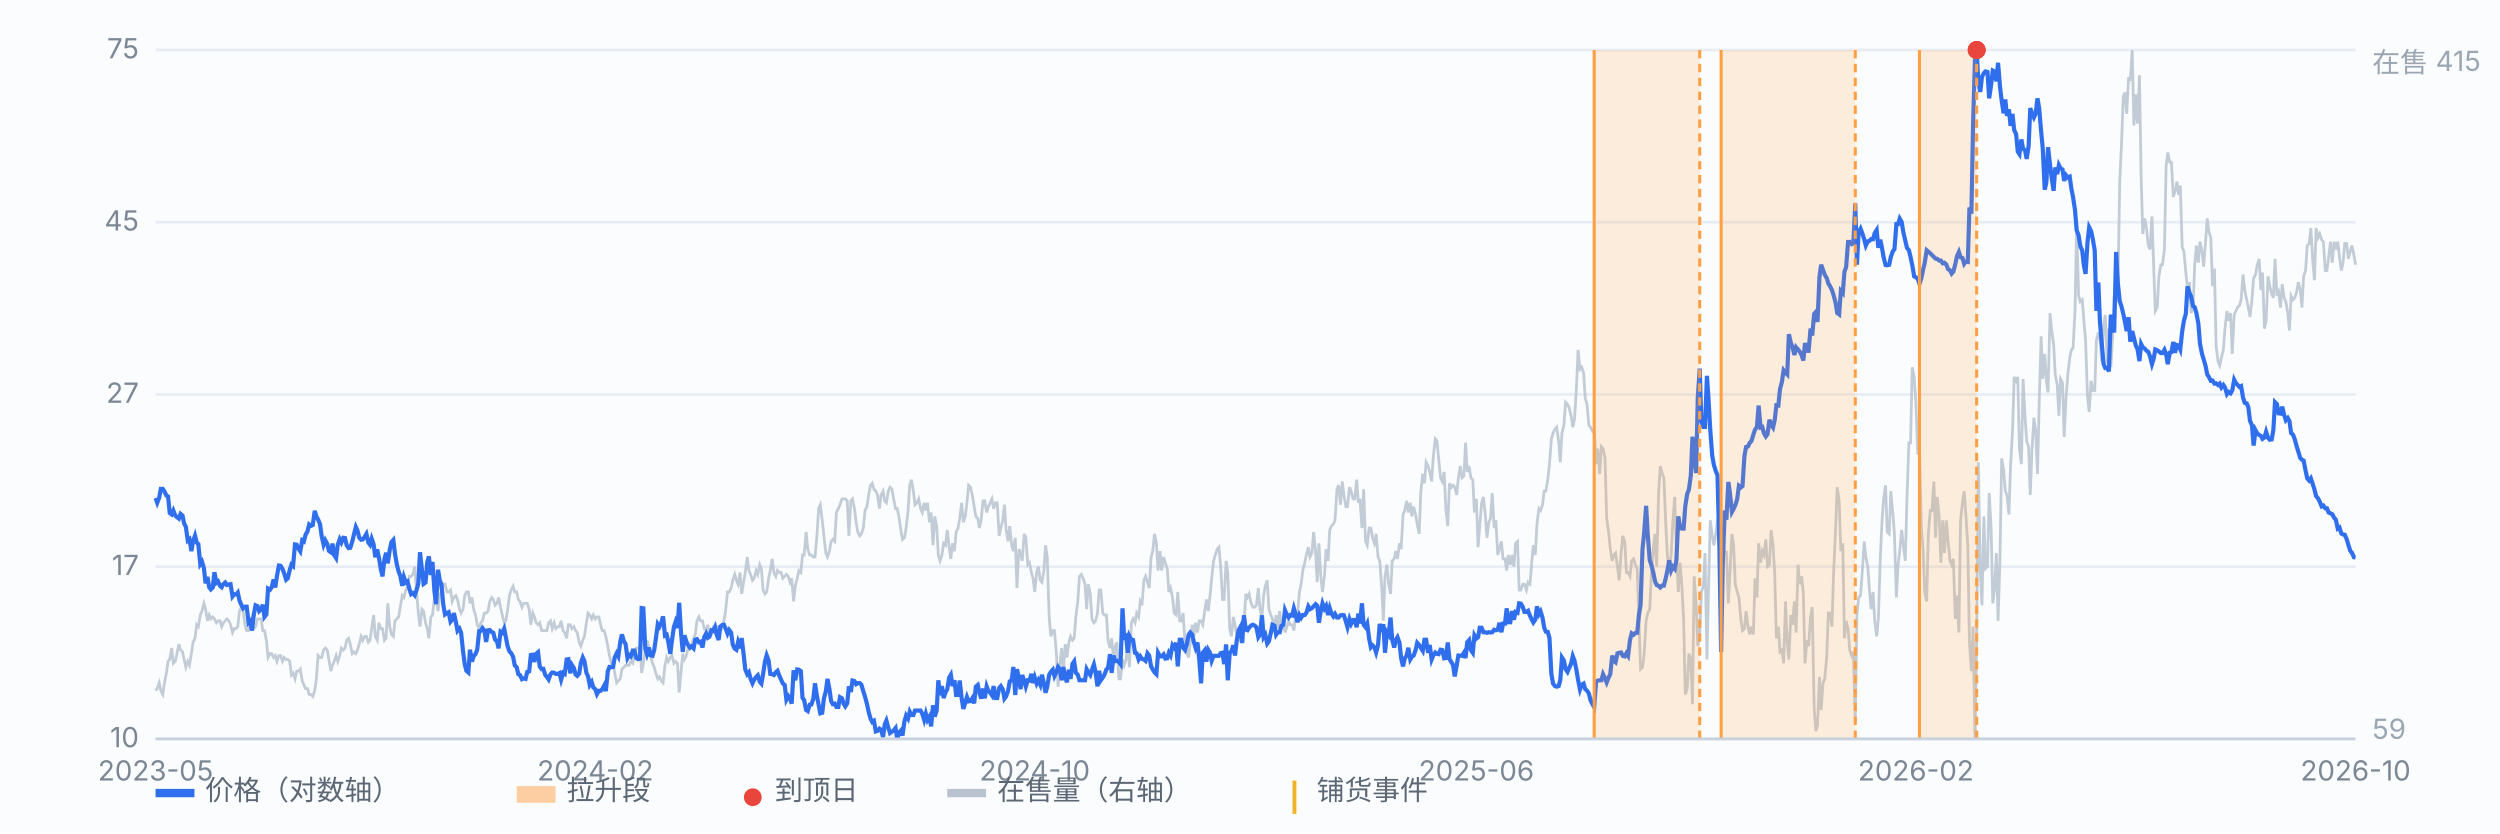
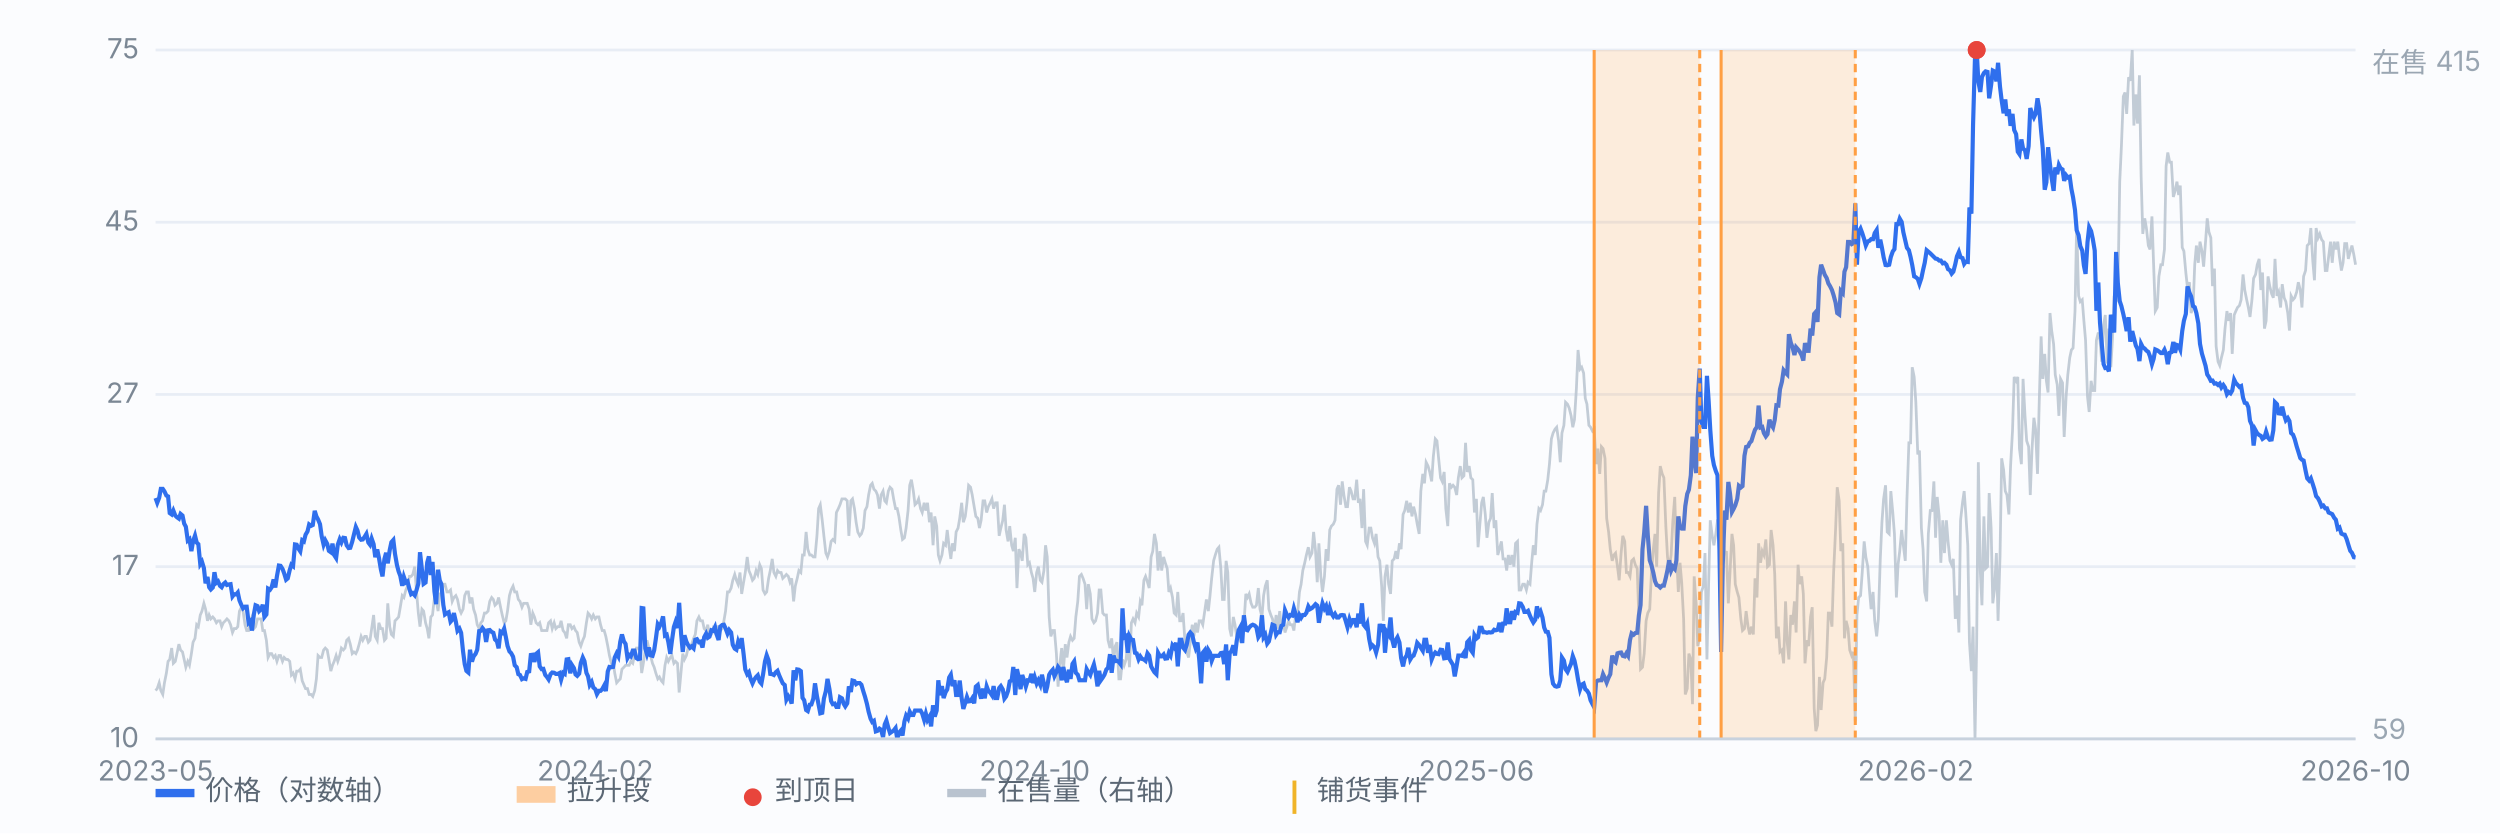
<svg xmlns="http://www.w3.org/2000/svg" viewBox="0 0 900 300" preserveAspectRatio="xMidYMid meet" style="width:100%;max-width:900px;height:auto;display:block" font-family="-apple-system,Segoe UI,Microsoft YaHei,sans-serif" font-size="10">
  <rect x="0" y="0" width="900" height="300" fill="#fbfcfe" />
  <line x1="56" y1="266.0" x2="848" y2="266.0" stroke="#e8edf5" stroke-width="1" />
  <text x="50" y="269.0" text-anchor="end" fill="#7b8794">10</text>
  <line x1="56" y1="204.0" x2="848" y2="204.0" stroke="#e8edf5" stroke-width="1" />
  <text x="50" y="207.0" text-anchor="end" fill="#7b8794">17</text>
  <line x1="56" y1="142.0" x2="848" y2="142.0" stroke="#e8edf5" stroke-width="1" />
  <text x="50" y="145.0" text-anchor="end" fill="#7b8794">27</text>
  <line x1="56" y1="80.0" x2="848" y2="80.0" stroke="#e8edf5" stroke-width="1" />
  <text x="50" y="83.0" text-anchor="end" fill="#7b8794">45</text>
  <line x1="56" y1="18.0" x2="848" y2="18.0" stroke="#e8edf5" stroke-width="1" />
  <text x="50" y="21.0" text-anchor="end" fill="#7b8794">75</text>
  <path d="M56.0 248.6 L56.6 247.9 L57.3 245.8 L57.9 248.6 L58.6 250.0 L59.2 245.8 L59.9 242.3 L60.5 238.1 L61.1 237.4 L61.8 233.3 L62.4 238.8 L63.1 238.1 L63.7 235.3 L64.4 231.9 L65.0 234.0 L65.7 234.7 L66.3 237.4 L66.9 240.2 L67.6 238.1 L68.2 239.5 L68.9 235.3 L69.5 231.2 L70.2 229.8 L70.8 224.9 L71.4 225.6 L72.1 221.4 L72.7 220.0 L73.4 217.2 L74.0 219.3 L74.7 223.5 L75.3 221.4 L75.9 222.8 L76.6 222.1 L77.2 222.8 L77.9 224.2 L78.5 223.5 L79.2 223.5 L79.8 225.6 L80.4 224.2 L81.1 223.5 L81.7 222.8 L82.4 223.5 L83.0 224.9 L83.7 227.7 L84.3 226.3 L85.0 226.3 L85.6 225.6 L86.2 220.0 L86.9 218.6 L87.5 220.0 L88.2 224.9 L88.8 227.0 L89.5 227.0 L90.1 223.5 L90.7 222.1 L91.4 226.3 L92.0 225.6 L92.7 222.8 L93.3 222.8 L94.0 222.8 L94.6 227.0 L95.2 227.0 L95.9 230.5 L96.5 236.7 L97.2 235.3 L97.8 235.3 L98.5 236.7 L99.1 236.0 L99.7 238.1 L100.4 236.0 L101.0 236.0 L101.7 238.1 L102.3 236.7 L103.0 237.4 L103.6 237.4 L104.3 238.1 L104.9 243.0 L105.5 242.3 L106.2 244.4 L106.8 241.6 L107.5 241.6 L108.1 240.9 L108.8 245.1 L109.4 246.5 L110.0 247.9 L110.7 247.9 L111.3 250.0 L112.0 250.0 L112.6 250.7 L113.3 248.6 L113.9 244.4 L114.5 236.0 L115.2 236.7 L115.8 236.7 L116.5 234.0 L117.1 233.3 L117.8 234.0 L118.4 237.4 L119.1 241.6 L119.7 239.5 L120.3 238.1 L121.0 236.0 L121.6 238.1 L122.3 236.0 L122.9 233.3 L123.6 234.0 L124.2 233.3 L124.8 230.5 L125.5 229.8 L126.1 231.9 L126.8 235.3 L127.4 234.7 L128.1 235.3 L128.7 234.0 L129.3 231.9 L130.0 229.1 L130.6 230.5 L131.3 229.1 L131.9 229.1 L132.6 231.2 L133.2 230.5 L133.8 226.3 L134.5 221.4 L135.1 229.1 L135.8 230.5 L136.4 224.2 L137.1 226.3 L137.7 226.3 L138.4 230.5 L139.0 229.8 L139.6 217.2 L140.3 225.6 L140.9 228.4 L141.6 229.1 L142.2 223.5 L142.9 222.8 L143.5 222.1 L144.1 218.6 L144.8 214.4 L145.4 215.1 L146.1 212.4 L146.7 211.0 L147.4 207.5 L148.0 207.5 L148.6 206.8 L149.3 204.0 L149.9 212.4 L150.6 220.7 L151.2 225.6 L151.9 219.3 L152.5 220.0 L153.2 224.2 L153.8 226.3 L154.4 229.8 L155.1 222.1 L155.7 221.4 L156.4 215.1 L157.0 215.8 L157.7 220.0 L158.3 213.8 L158.9 213.8 L159.6 210.3 L160.2 210.3 L160.9 213.1 L161.5 213.1 L162.2 212.4 L162.8 216.5 L163.4 215.1 L164.1 214.4 L164.7 215.8 L165.4 219.3 L166.0 220.7 L166.7 219.3 L167.3 214.4 L167.9 213.1 L168.6 213.1 L169.2 217.2 L169.9 215.1 L170.5 219.3 L171.2 221.4 L171.8 224.9 L172.5 226.3 L173.1 224.2 L173.7 223.5 L174.4 220.7 L175.0 220.7 L175.7 220.0 L176.3 216.5 L177.0 215.1 L177.6 215.8 L178.2 217.9 L178.9 217.2 L179.5 215.1 L180.2 218.6 L180.8 221.4 L181.5 224.2 L182.1 223.5 L182.7 220.0 L183.4 214.4 L184.0 212.4 L184.7 211.0 L185.3 213.1 L186.0 213.1 L186.6 215.8 L187.2 216.5 L187.9 218.6 L188.5 217.2 L189.2 217.2 L189.8 217.2 L190.5 219.3 L191.1 224.9 L191.8 220.7 L192.4 222.1 L193.0 224.2 L193.7 224.9 L194.3 224.2 L195.0 227.0 L195.6 227.0 L196.3 227.0 L196.9 227.0 L197.5 224.2 L198.2 223.5 L198.8 226.3 L199.5 224.2 L200.1 226.3 L200.8 225.6 L201.4 225.6 L202.0 223.5 L202.7 227.0 L203.3 227.7 L204.0 229.8 L204.6 224.9 L205.3 224.9 L205.9 226.3 L206.6 225.6 L207.2 227.0 L207.8 227.7 L208.5 231.2 L209.1 232.6 L209.8 230.5 L210.4 229.1 L211.1 224.2 L211.7 220.7 L212.3 221.4 L213.0 222.8 L213.6 221.4 L214.3 222.8 L214.9 222.1 L215.6 222.1 L216.2 224.9 L216.8 227.0 L217.5 227.0 L218.1 229.1 L218.8 232.6 L219.4 236.0 L220.1 238.8 L220.7 238.1 L221.3 242.3 L222.0 245.8 L222.6 245.1 L223.3 244.4 L223.9 240.9 L224.6 240.2 L225.2 239.5 L225.9 239.5 L226.5 239.5 L227.1 238.1 L227.8 238.8 L228.4 236.0 L229.1 233.3 L229.7 233.3 L230.4 234.0 L231.0 242.3 L231.6 238.8 L232.3 234.0 L232.9 230.5 L233.6 233.3 L234.2 236.0 L234.9 238.8 L235.5 240.2 L236.1 242.3 L236.8 244.4 L237.4 243.7 L238.1 245.1 L238.7 245.8 L239.4 239.5 L240.0 236.7 L240.6 238.1 L241.3 236.7 L241.9 236.0 L242.6 238.8 L243.2 238.1 L243.9 238.8 L244.5 249.3 L245.2 241.6 L245.8 235.3 L246.4 237.4 L247.1 236.0 L247.7 233.3 L248.4 232.6 L249.0 231.9 L249.7 229.8 L250.3 228.4 L250.9 223.5 L251.6 222.1 L252.2 223.5 L252.9 223.5 L253.5 226.3 L254.2 227.0 L254.8 224.9 L255.4 229.1 L256.1 228.4 L256.7 226.3 L257.4 227.7 L258.0 225.6 L258.7 225.6 L259.3 227.0 L260.0 226.3 L260.6 223.5 L261.2 220.0 L261.9 213.1 L262.5 213.1 L263.2 211.7 L263.8 208.9 L264.5 206.8 L265.1 208.9 L265.7 210.3 L266.4 206.1 L267.0 213.8 L267.7 209.6 L268.3 206.1 L269.0 200.5 L269.6 205.4 L270.2 206.8 L270.9 208.9 L271.5 208.2 L272.2 205.4 L272.8 206.8 L273.5 203.3 L274.1 204.7 L274.7 212.4 L275.4 213.8 L276.0 213.1 L276.7 208.2 L277.3 205.4 L278.0 201.2 L278.6 206.1 L279.3 207.5 L279.9 205.4 L280.5 206.1 L281.2 206.1 L281.8 208.2 L282.5 207.5 L283.1 206.8 L283.8 207.5 L284.4 209.6 L285.0 208.2 L285.7 216.5 L286.3 211.0 L287.0 208.2 L287.6 205.4 L288.3 206.1 L288.9 199.8 L289.5 199.8 L290.2 191.5 L290.8 197.7 L291.5 199.8 L292.1 199.8 L292.8 200.5 L293.4 200.5 L294.1 192.9 L294.7 183.1 L295.3 181.7 L296.0 187.3 L296.6 192.9 L297.3 199.1 L297.9 200.5 L298.6 198.4 L299.2 194.9 L299.8 194.2 L300.5 194.9 L301.1 184.5 L301.8 183.1 L302.4 181.7 L303.1 179.6 L303.7 179.6 L304.3 179.6 L305.0 180.3 L305.6 192.9 L306.3 180.3 L306.9 179.6 L307.6 183.1 L308.2 188.0 L308.8 191.5 L309.5 192.9 L310.1 192.2 L310.8 190.1 L311.4 183.8 L312.1 182.4 L312.7 178.2 L313.4 174.7 L314.0 174.0 L314.6 176.1 L315.3 176.8 L315.9 178.2 L316.6 183.1 L317.2 178.2 L317.9 176.8 L318.5 180.3 L319.1 181.0 L319.8 176.8 L320.4 175.4 L321.1 176.1 L321.7 179.6 L322.4 183.1 L323.0 183.1 L323.6 185.9 L324.3 190.8 L324.9 194.2 L325.6 193.6 L326.2 190.1 L326.9 183.8 L327.5 174.7 L328.1 172.7 L328.8 176.8 L329.4 181.7 L330.1 181.0 L330.7 179.6 L331.4 183.1 L332.0 184.5 L332.7 181.0 L333.3 183.8 L333.9 181.0 L334.6 188.0 L335.2 184.5 L335.9 196.3 L336.5 185.9 L337.2 189.4 L337.8 199.8 L338.4 201.9 L339.1 199.8 L339.7 195.6 L340.4 196.3 L341.0 190.8 L341.7 197.0 L342.3 201.2 L342.9 195.6 L343.6 198.4 L344.2 191.5 L344.9 190.1 L345.5 186.6 L346.2 181.0 L346.8 188.0 L347.5 185.9 L348.1 181.0 L348.7 174.7 L349.4 175.4 L350.0 178.2 L350.7 182.4 L351.3 185.9 L352.0 186.6 L352.6 190.1 L353.2 187.3 L353.9 180.3 L354.5 180.3 L355.2 184.5 L355.8 182.4 L356.5 181.0 L357.1 179.6 L357.7 183.1 L358.4 181.0 L359.0 181.0 L359.7 192.9 L360.3 190.1 L361.0 187.3 L361.6 181.7 L362.2 190.8 L362.9 194.9 L363.5 189.4 L364.2 196.3 L364.8 198.4 L365.5 193.6 L366.1 211.7 L366.8 197.7 L367.4 199.1 L368.0 201.9 L368.7 192.2 L369.3 193.6 L370.0 203.3 L370.6 202.6 L371.3 206.1 L371.9 208.2 L372.5 213.1 L373.2 206.1 L373.8 204.0 L374.5 208.9 L375.1 209.6 L375.8 205.4 L376.4 196.3 L377.0 200.5 L377.7 222.1 L378.3 229.1 L379.0 227.0 L379.6 227.0 L380.3 235.3 L380.9 247.2 L381.5 239.5 L382.2 233.3 L382.8 241.6 L383.5 231.9 L384.1 236.7 L384.8 231.2 L385.4 229.1 L386.1 230.5 L386.7 229.8 L387.3 222.1 L388.0 216.5 L388.6 207.5 L389.3 206.8 L389.9 208.2 L390.6 210.3 L391.2 219.3 L391.8 210.3 L392.5 213.8 L393.1 222.8 L393.8 224.2 L394.4 223.5 L395.1 220.7 L395.7 212.4 L396.3 212.4 L397.0 220.7 L397.6 221.4 L398.3 221.4 L398.9 230.5 L399.6 233.3 L400.2 229.8 L400.9 238.1 L401.5 232.6 L402.1 231.2 L402.8 244.4 L403.4 244.4 L404.1 237.4 L404.7 239.5 L405.4 237.4 L406.0 230.5 L406.6 240.2 L407.3 224.2 L407.9 222.8 L408.6 224.2 L409.2 220.7 L409.9 222.1 L410.5 216.5 L411.1 217.9 L411.8 208.9 L412.4 207.5 L413.1 209.6 L413.7 211.7 L414.4 200.5 L415.0 198.4 L415.6 192.2 L416.3 195.6 L416.9 205.4 L417.6 198.4 L418.2 205.4 L418.9 200.5 L419.5 202.6 L420.2 204.7 L420.8 213.1 L421.4 211.7 L422.1 215.1 L422.7 220.7 L423.4 221.4 L424.0 213.1 L424.7 223.5 L425.3 223.5 L425.9 220.7 L426.6 231.2 L427.2 234.7 L427.9 236.7 L428.5 231.2 L429.2 224.9 L429.8 229.1 L430.4 224.2 L431.1 227.7 L431.7 223.5 L432.4 223.5 L433.0 224.9 L433.7 220.0 L434.3 215.8 L435.0 220.0 L435.6 214.4 L436.2 208.2 L436.9 201.9 L437.5 199.8 L438.2 197.7 L438.8 197.0 L439.5 204.7 L440.1 215.8 L440.7 215.8 L441.4 201.9 L442.0 206.1 L442.7 226.3 L443.3 229.1 L444.0 222.1 L444.6 224.9 L445.2 229.1 L445.9 229.1 L446.5 231.2 L447.2 224.2 L447.8 224.9 L448.5 213.8 L449.1 215.1 L449.7 213.8 L450.4 217.2 L451.0 218.6 L451.7 218.6 L452.3 217.9 L453.0 211.7 L453.6 219.3 L454.3 222.1 L454.9 214.4 L455.5 211.0 L456.2 208.9 L456.8 219.3 L457.5 221.4 L458.1 222.8 L458.8 227.0 L459.4 221.4 L460.0 226.3 L460.7 220.0 L461.3 226.3 L462.0 224.2 L462.6 227.7 L463.3 225.6 L463.9 223.5 L464.5 224.9 L465.2 224.9 L465.8 227.0 L466.5 220.7 L467.1 221.4 L467.8 213.1 L468.4 210.3 L469.0 205.4 L469.7 202.6 L470.3 199.8 L471.0 197.0 L471.6 200.5 L472.3 199.1 L472.9 191.5 L473.6 198.4 L474.2 209.6 L474.8 195.6 L475.5 207.5 L476.1 213.1 L476.8 207.5 L477.4 197.7 L478.1 201.9 L478.7 190.8 L479.3 189.4 L480.0 188.7 L480.6 187.3 L481.3 176.1 L481.9 174.7 L482.6 181.7 L483.2 173.3 L483.8 178.2 L484.5 182.4 L485.1 182.4 L485.8 175.4 L486.4 176.8 L487.1 179.6 L487.7 179.6 L488.4 172.7 L489.0 181.0 L489.6 179.6 L490.3 190.1 L490.9 176.1 L491.6 194.9 L492.2 196.3 L492.9 190.1 L493.5 190.1 L494.1 193.6 L494.8 195.6 L495.4 192.2 L496.1 200.5 L496.7 201.9 L497.4 211.0 L498.0 223.5 L498.6 207.5 L499.3 203.3 L499.9 210.3 L500.6 213.8 L501.2 201.9 L501.9 201.2 L502.5 198.4 L503.1 201.2 L503.8 195.6 L504.4 197.7 L505.1 185.2 L505.7 183.8 L506.4 180.3 L507.0 184.5 L507.7 181.0 L508.3 185.9 L508.9 182.4 L509.6 185.2 L510.2 188.7 L510.9 192.2 L511.5 176.8 L512.2 170.6 L512.8 174.0 L513.4 166.4 L514.1 167.8 L514.7 169.9 L515.4 173.3 L516.0 164.3 L516.7 158.0 L517.3 158.7 L517.9 165.0 L518.6 172.0 L519.2 173.3 L519.9 169.9 L520.5 183.1 L521.2 189.4 L521.8 174.0 L522.5 175.4 L523.1 174.7 L523.7 175.4 L524.4 178.2 L525.0 172.0 L525.7 167.8 L526.3 172.0 L527.0 171.3 L527.6 159.4 L528.2 169.9 L528.9 167.8 L529.5 172.0 L530.2 172.7 L530.8 184.5 L531.5 179.6 L532.1 197.0 L532.7 189.4 L533.4 181.0 L534.0 178.9 L534.7 185.2 L535.3 193.6 L536.0 188.0 L536.6 186.6 L537.2 177.5 L537.9 190.1 L538.5 187.3 L539.2 199.8 L539.8 197.7 L540.5 194.9 L541.1 201.2 L541.8 201.2 L542.4 205.4 L543.0 199.8 L543.7 203.3 L544.3 199.8 L545.0 204.0 L545.6 195.6 L546.3 194.9 L546.9 212.4 L547.5 212.4 L548.2 210.3 L548.8 210.3 L549.5 212.4 L550.1 209.6 L550.8 210.3 L551.4 202.6 L552.0 196.3 L552.7 199.8 L553.3 188.7 L554.0 183.1 L554.6 183.8 L555.3 181.7 L555.9 176.8 L556.5 176.8 L557.2 172.7 L557.8 167.1 L558.5 158.0 L559.1 155.9 L559.8 154.5 L560.4 153.8 L561.1 158.7 L561.7 166.4 L562.3 155.9 L563.0 153.1 L563.6 144.8 L564.3 145.5 L564.9 146.9 L565.6 149.7 L566.2 153.8 L566.8 151.1 L567.5 139.9 L568.1 126.0 L568.8 132.9 L569.4 132.2 L570.1 134.3 L570.7 143.4 L571.3 145.5 L572.0 153.1 L572.6 153.8 L573.3 155.2 L573.9 154.5 L574.6 167.1 L575.2 161.5 L575.9 170.6 L576.5 160.8 L577.1 161.5 L577.8 165.0 L578.4 186.6 L579.1 191.5 L579.7 197.7 L580.4 201.9 L581.0 199.8 L581.6 199.1 L582.3 204.0 L582.9 208.9 L583.6 199.1 L584.2 192.9 L584.9 194.9 L585.5 206.1 L586.1 206.1 L586.8 207.5 L587.4 201.9 L588.1 201.2 L588.7 203.3 L589.4 204.7 L590.0 222.8 L590.6 240.9 L591.3 240.2 L591.9 235.3 L592.6 223.5 L593.2 220.7 L593.9 219.3 L594.5 206.8 L595.2 197.7 L595.8 192.2 L596.4 204.0 L597.1 177.5 L597.7 167.8 L598.4 170.6 L599.0 172.0 L599.7 189.4 L600.3 200.5 L600.9 204.7 L601.6 199.8 L602.2 188.0 L602.9 178.9 L603.5 198.4 L604.2 213.1 L604.8 202.6 L605.4 209.6 L606.1 222.8 L606.7 250.0 L607.4 247.9 L608.0 235.3 L608.7 237.4 L609.3 253.5 L609.9 207.5 L610.6 217.2 L611.2 232.6 L611.9 229.1 L612.5 213.1 L613.2 211.0 L613.8 199.1 L614.5 237.4 L615.1 210.3 L615.7 187.3 L616.4 192.9 L617.0 196.3 L617.7 192.2 L618.3 187.3 L619.0 186.6 L619.6 190.1 L620.2 190.8 L620.9 199.8 L621.5 198.4 L622.2 217.2 L622.8 206.1 L623.5 192.2 L624.1 196.3 L624.7 210.3 L625.4 213.1 L626.0 215.1 L626.7 222.8 L627.3 227.0 L628.0 226.3 L628.6 220.0 L629.3 225.6 L629.9 228.4 L630.5 225.6 L631.2 228.4 L631.8 208.2 L632.5 215.1 L633.1 195.6 L633.8 202.6 L634.4 198.4 L635.0 199.8 L635.7 194.2 L636.3 204.0 L637.0 203.3 L637.6 190.8 L638.3 196.3 L638.9 206.8 L639.5 229.8 L640.2 225.6 L640.8 234.7 L641.5 234.0 L642.1 238.8 L642.8 216.5 L643.4 231.2 L644.0 237.4 L644.7 221.4 L645.3 224.9 L646.0 216.5 L646.6 227.7 L647.3 203.3 L647.9 210.3 L648.6 207.5 L649.2 213.8 L649.8 238.8 L650.5 230.5 L651.1 232.6 L651.8 222.1 L652.4 218.6 L653.1 254.9 L653.7 263.2 L654.3 261.1 L655.0 243.7 L655.6 255.6 L656.3 245.8 L656.9 244.4 L657.6 236.7 L658.2 220.7 L658.8 220.7 L659.5 225.6 L660.1 206.1 L660.8 190.8 L661.4 175.4 L662.1 180.3 L662.7 198.4 L663.4 195.6 L664.0 229.8 L664.6 223.5 L665.3 226.3 L665.9 234.0 L666.6 236.0 L667.2 234.7 L667.9 259.7 L668.5 221.4 L669.1 215.1 L669.8 214.4 L670.4 206.1 L671.1 194.9 L671.7 200.5 L672.4 204.0 L673.0 212.4 L673.6 219.3 L674.3 213.1 L674.9 223.5 L675.6 229.1 L676.2 222.8 L676.9 201.2 L677.5 188.0 L678.1 179.6 L678.8 174.7 L679.4 191.5 L680.1 192.2 L680.7 176.8 L681.4 184.5 L682.0 192.2 L682.7 215.1 L683.3 203.3 L683.9 198.4 L684.6 190.8 L685.2 196.3 L685.9 201.9 L686.5 179.6 L687.2 159.4 L687.8 159.4 L688.4 132.2 L689.1 135.7 L689.7 144.8 L690.4 163.6 L691.0 162.2 L691.7 190.1 L692.3 197.7 L692.9 213.1 L693.6 216.5 L694.2 192.2 L694.9 183.8 L695.5 183.8 L696.2 173.3 L696.8 193.6 L697.4 178.9 L698.1 185.9 L698.7 202.6 L699.4 187.3 L700.0 199.1 L700.7 187.3 L701.3 194.9 L702.0 201.9 L702.6 203.3 L703.2 201.2 L703.9 222.8 L704.5 214.4 L705.2 227.7 L705.8 187.3 L706.5 181.0 L707.1 176.8 L707.7 185.2 L708.4 196.3 L709.0 231.2 L709.7 241.6 L710.3 225.6 L711.0 266.0 L711.6 231.2 L712.2 166.4 L712.9 205.4 L713.5 217.9 L714.2 185.9 L714.8 204.7 L715.5 204.0 L716.1 177.5 L716.8 190.1 L717.4 217.2 L718.0 212.4 L718.7 199.1 L719.3 223.5 L720.0 200.5 L720.6 165.0 L721.3 169.2 L721.9 176.8 L722.5 178.2 L723.2 185.2 L723.8 167.8 L724.5 155.2 L725.1 135.7 L725.8 137.1 L726.4 135.7 L727.0 161.5 L727.7 167.1 L728.3 136.4 L729.0 149.7 L729.6 158.7 L730.3 160.8 L730.9 178.2 L731.5 162.2 L732.2 150.4 L732.8 154.5 L733.5 170.6 L734.1 145.5 L734.8 121.1 L735.4 136.4 L736.1 127.4 L736.7 137.1 L737.3 141.3 L738.0 112.7 L738.6 119.0 L739.3 123.9 L739.9 135.0 L740.6 138.5 L741.2 149.7 L741.8 136.4 L742.5 137.8 L743.1 157.3 L743.8 142.7 L744.4 135.0 L745.1 128.8 L745.7 126.0 L746.3 125.3 L747.0 112.0 L747.6 80.7 L748.3 106.5 L748.9 108.6 L749.6 107.9 L750.2 115.5 L750.8 122.5 L751.5 142.7 L752.1 148.3 L752.8 137.1 L753.4 140.6 L754.1 140.6 L754.7 122.5 L755.4 119.7 L756.0 122.5 L756.6 130.2 L757.3 116.9 L757.9 113.4 L758.6 130.9 L759.2 118.3 L759.9 132.2 L760.5 121.8 L761.1 106.5 L761.8 108.6 L762.4 107.2 L763.1 65.4 L763.7 52.8 L764.4 34.7 L765.0 33.3 L765.6 41.0 L766.3 27.8 L766.9 29.1 L767.6 18.0 L768.2 45.2 L768.9 34.0 L769.5 44.5 L770.2 27.1 L770.8 63.3 L771.4 84.2 L772.1 78.6 L772.7 82.1 L773.4 88.4 L774.0 89.8 L774.7 77.9 L775.3 95.3 L775.9 112.0 L776.6 110.7 L777.2 99.5 L777.9 95.3 L778.5 95.3 L779.2 89.8 L779.8 59.8 L780.4 54.9 L781.1 58.4 L781.7 58.4 L782.4 70.9 L783.0 68.9 L783.7 65.4 L784.3 70.2 L784.9 66.8 L785.6 89.1 L786.2 90.4 L786.9 98.1 L787.5 103.7 L788.2 101.6 L788.8 112.7 L789.5 110.7 L790.1 95.3 L790.7 88.4 L791.4 94.6 L792.0 87.0 L792.7 90.4 L793.3 96.0 L794.0 87.0 L794.6 78.6 L795.2 83.5 L795.9 85.6 L796.5 103.0 L797.2 96.7 L797.8 124.6 L798.5 130.2 L799.1 131.6 L799.7 128.8 L800.4 126.0 L801.0 118.3 L801.7 112.0 L802.3 115.5 L803.0 112.7 L803.6 127.4 L804.3 113.4 L804.9 112.0 L805.5 110.7 L806.2 110.0 L806.8 107.9 L807.5 98.8 L808.1 104.4 L808.8 107.9 L809.4 110.7 L810.0 114.1 L810.7 107.9 L811.3 100.2 L812.0 98.8 L812.6 95.3 L813.3 93.2 L813.9 104.4 L814.5 98.1 L815.2 118.3 L815.8 115.5 L816.5 99.5 L817.1 103.0 L817.8 105.8 L818.4 107.2 L819.0 93.2 L819.7 106.5 L820.3 105.1 L821.0 110.7 L821.6 102.3 L822.3 107.2 L822.9 108.6 L823.6 112.7 L824.2 119.0 L824.8 106.5 L825.5 107.9 L826.1 107.2 L826.8 105.1 L827.4 101.6 L828.1 104.4 L828.7 110.7 L829.3 99.5 L830.0 97.4 L830.6 88.4 L831.3 87.7 L831.9 82.1 L832.6 93.9 L833.2 100.9 L833.8 82.1 L834.5 85.6 L835.1 84.2 L835.8 86.3 L836.4 87.0 L837.1 97.4 L837.7 97.4 L838.3 92.5 L839.0 87.0 L839.6 94.6 L840.3 87.0 L840.9 89.8 L841.6 87.0 L842.2 92.5 L842.9 97.4 L843.5 94.6 L844.1 87.7 L844.8 87.7 L845.4 93.2 L846.1 90.4 L846.7 88.4 L847.4 91.8 L848.0 95.3" fill="none" stroke="#b9c3cf" stroke-width="1" opacity="0.85" />
  <text x="854" y="26" fill="#9aa6b2">在售 415</text>
  <text x="854" y="266" fill="#9aa6b2">59</text>
  <path d="M56.0 179.3 L56.6 181.0 L57.3 179.2 L57.9 176.0 L58.6 176.0 L59.2 176.9 L59.9 178.4 L60.5 178.7 L61.1 184.7 L61.8 185.2 L62.4 183.8 L63.1 185.6 L63.7 186.2 L64.4 186.7 L65.0 185.0 L65.7 185.6 L66.3 188.5 L66.9 189.6 L67.6 194.6 L68.2 194.1 L68.9 198.4 L69.5 194.8 L70.2 192.8 L70.8 195.3 L71.4 195.9 L72.1 203.1 L72.7 202.2 L73.4 204.5 L74.0 210.0 L74.7 207.7 L75.3 211.4 L75.9 212.2 L76.6 211.5 L77.2 206.0 L77.9 209.8 L78.5 209.3 L79.2 210.9 L79.8 211.4 L80.4 210.3 L81.1 209.7 L81.7 210.6 L82.4 210.4 L83.0 210.3 L83.7 214.7 L84.3 213.9 L85.0 214.0 L85.6 213.3 L86.2 216.1 L86.9 217.8 L87.5 219.0 L88.2 218.4 L88.8 218.4 L89.5 224.2 L90.1 223.6 L90.7 227.0 L91.4 221.1 L92.0 217.9 L92.7 218.2 L93.3 220.0 L94.0 219.3 L94.6 217.7 L95.2 222.1 L95.9 221.2 L96.5 211.9 L97.2 212.3 L97.8 211.4 L98.5 208.6 L99.1 211.5 L99.7 207.4 L100.4 203.6 L101.0 203.7 L101.7 204.8 L102.3 206.4 L103.0 208.7 L103.6 208.2 L104.3 205.2 L104.9 203.3 L105.5 203.8 L106.2 196.0 L106.8 196.1 L107.5 197.6 L108.1 198.5 L108.8 194.5 L109.4 194.9 L110.0 192.5 L110.7 191.3 L111.3 188.8 L112.0 189.3 L112.6 189.0 L113.3 183.9 L113.9 185.9 L114.5 187.0 L115.2 188.7 L115.8 193.0 L116.5 196.1 L117.1 194.5 L117.8 195.8 L118.4 198.3 L119.1 198.8 L119.7 195.7 L120.3 199.8 L121.0 200.9 L121.6 196.1 L122.3 194.1 L122.9 195.3 L123.6 193.6 L124.2 193.7 L124.8 196.3 L125.5 197.3 L126.1 197.2 L126.8 195.0 L127.4 192.5 L128.1 189.7 L128.7 191.0 L129.3 193.5 L130.0 194.3 L130.6 194.2 L131.3 193.2 L131.9 192.2 L132.6 195.3 L133.2 196.1 L133.8 193.9 L134.5 195.9 L135.1 200.6 L135.8 197.8 L136.4 200.7 L137.1 204.9 L137.7 207.5 L138.4 201.2 L139.0 199.0 L139.6 202.8 L140.3 198.0 L140.9 195.2 L141.6 194.4 L142.2 199.4 L142.9 203.4 L143.5 205.7 L144.1 207.3 L144.8 210.9 L145.4 207.7 L146.1 209.7 L146.7 209.3 L147.4 212.1 L148.0 213.9 L148.6 213.5 L149.3 214.3 L149.9 212.6 L150.6 210.1 L151.2 198.8 L151.9 205.1 L152.5 210.2 L153.2 209.7 L153.8 202.5 L154.4 200.3 L155.1 207.0 L155.7 202.3 L156.4 212.9 L157.0 217.5 L157.7 205.1 L158.3 208.9 L158.9 210.3 L159.6 217.8 L160.2 221.2 L160.9 220.7 L161.5 220.4 L162.2 223.8 L162.8 223.1 L163.4 220.7 L164.1 223.8 L164.7 227.1 L165.4 226.3 L166.0 227.8 L166.7 234.5 L167.3 239.1 L167.9 241.5 L168.6 242.1 L169.2 233.9 L169.9 238.2 L170.5 236.3 L171.2 235.4 L171.8 233.9 L172.5 227.2 L173.1 227.1 L173.7 226.1 L174.4 227.0 L175.0 231.1 L175.7 226.9 L176.3 226.8 L177.0 227.5 L177.6 227.8 L178.2 230.2 L178.9 230.9 L179.5 233.4 L180.2 227.4 L180.8 227.8 L181.5 226.3 L182.1 229.3 L182.7 232.5 L183.4 234.5 L184.0 235.1 L184.7 236.4 L185.3 239.5 L186.0 240.2 L186.6 242.7 L187.2 243.0 L187.9 244.5 L188.5 244.2 L189.2 244.4 L189.8 241.9 L190.5 241.7 L191.1 235.8 L191.8 235.7 L192.4 238.3 L193.0 235.4 L193.7 234.8 L194.3 239.9 L195.0 240.9 L195.6 240.8 L196.3 243.0 L196.9 243.7 L197.5 244.6 L198.2 242.7 L198.8 242.1 L199.5 242.2 L200.1 242.6 L200.8 242.6 L201.4 242.3 L202.0 244.7 L202.7 242.2 L203.3 242.6 L204.0 237.4 L204.6 237.3 L205.3 242.4 L205.9 239.4 L206.6 240.5 L207.2 242.8 L207.8 243.3 L208.5 242.5 L209.1 238.7 L209.8 236.7 L210.4 238.0 L211.1 242.2 L211.7 243.5 L212.3 246.6 L213.0 245.5 L213.6 247.5 L214.3 248.1 L214.9 249.9 L215.6 248.7 L216.2 248.7 L216.8 248.1 L217.5 246.8 L218.1 248.8 L218.8 241.7 L219.4 240.1 L220.1 240.2 L220.7 240.1 L221.3 236.7 L222.0 235.2 L222.6 236.3 L223.3 231.0 L223.9 228.4 L224.6 230.9 L225.2 231.8 L225.9 236.9 L226.5 235.8 L227.1 236.3 L227.8 234.2 L228.4 234.2 L229.1 236.9 L229.7 237.3 L230.4 237.1 L231.0 218.9 L231.6 219.0 L232.3 233.5 L232.9 235.5 L233.6 233.1 L234.2 235.9 L234.9 236.1 L235.5 234.1 L236.1 230.0 L236.8 224.7 L237.4 225.6 L238.1 224.1 L238.7 221.9 L239.4 228.8 L240.0 228.5 L240.6 231.1 L241.3 235.4 L241.9 230.6 L242.6 225.7 L243.2 223.9 L243.9 226.1 L244.5 217.0 L245.2 228.2 L245.8 234.7 L246.4 228.7 L247.1 231.0 L247.7 232.2 L248.4 233.2 L249.0 232.7 L249.7 233.4 L250.3 230.3 L250.9 230.1 L251.6 231.2 L252.2 231.0 L252.9 233.1 L253.5 229.4 L254.2 228.1 L254.8 229.6 L255.4 229.2 L256.1 226.9 L256.7 227.1 L257.4 225.7 L258.0 228.4 L258.7 230.4 L259.3 225.6 L260.0 225.0 L260.6 224.9 L261.2 226.2 L261.9 228.1 L262.5 226.8 L263.2 227.7 L263.8 232.1 L264.5 233.5 L265.1 233.9 L265.7 231.2 L266.4 233.4 L267.0 229.7 L267.7 235.5 L268.3 241.0 L269.0 242.7 L269.6 242.0 L270.2 244.3 L270.9 246.0 L271.5 244.7 L272.2 243.7 L272.8 243.1 L273.5 245.4 L274.1 246.1 L274.7 242.8 L275.4 238.1 L276.0 235.9 L276.7 237.8 L277.3 242.6 L278.0 242.7 L278.6 243.0 L279.3 242.0 L279.9 241.5 L280.5 243.1 L281.2 244.7 L281.8 246.0 L282.5 246.6 L283.1 251.9 L283.8 250.6 L284.4 251.5 L285.0 253.3 L285.7 241.3 L286.3 244.9 L287.0 241.0 L287.6 241.1 L288.3 241.6 L288.9 251.2 L289.5 252.1 L290.2 255.6 L290.8 256.0 L291.5 253.7 L292.1 253.6 L292.8 251.5 L293.4 246.0 L294.1 250.6 L294.7 253.7 L295.3 256.8 L296.0 256.6 L296.6 251.5 L297.3 248.8 L297.9 244.4 L298.6 248.1 L299.2 252.4 L299.8 253.5 L300.5 253.3 L301.1 254.5 L301.8 254.5 L302.4 251.0 L303.1 251.4 L303.7 253.3 L304.3 254.3 L305.0 253.2 L305.6 247.1 L306.3 249.1 L306.9 245.0 L307.6 245.2 L308.2 246.3 L308.8 245.9 L309.5 245.9 L310.1 246.5 L310.8 248.9 L311.4 250.8 L312.1 253.4 L312.7 256.2 L313.4 258.7 L314.0 259.9 L314.6 259.5 L315.3 263.3 L315.9 263.1 L316.6 262.3 L317.2 262.7 L317.9 265.4 L318.5 260.8 L319.1 259.4 L319.8 262.0 L320.4 263.9 L321.1 263.4 L321.7 263.0 L322.4 262.1 L323.0 266.0 L323.6 263.8 L324.3 263.0 L324.9 264.8 L325.6 259.7 L326.2 257.6 L326.9 258.7 L327.5 256.2 L328.1 257.4 L328.8 257.4 L329.4 255.8 L330.1 255.8 L330.7 255.8 L331.4 255.8 L332.0 256.9 L332.7 259.2 L333.3 256.9 L333.9 259.2 L334.6 258.0 L335.2 261.5 L335.9 253.9 L336.5 258.0 L337.2 255.8 L337.8 244.9 L338.4 250.3 L339.1 247.0 L339.7 251.3 L340.4 249.2 L341.0 248.2 L341.7 243.9 L342.3 242.9 L342.9 247.0 L343.6 244.9 L344.2 250.2 L344.9 250.2 L345.5 245.0 L346.2 251.4 L346.8 255.2 L347.5 253.0 L348.1 250.9 L348.7 252.5 L349.4 252.4 L350.0 251.4 L350.7 253.2 L351.3 247.2 L352.0 246.6 L352.6 249.4 L353.2 251.5 L353.9 247.9 L354.5 251.4 L355.2 247.1 L355.8 248.7 L356.5 249.4 L357.1 250.3 L357.7 247.0 L358.4 251.3 L359.0 251.3 L359.7 247.7 L360.3 247.0 L361.0 248.2 L361.6 251.5 L362.2 250.7 L362.9 248.7 L363.5 245.3 L364.2 244.9 L364.8 240.1 L365.5 250.2 L366.1 240.9 L366.8 244.0 L367.4 248.1 L368.0 243.0 L368.7 245.0 L369.3 247.2 L370.0 244.9 L370.6 245.0 L371.3 242.6 L371.9 245.9 L372.5 243.8 L373.2 246.1 L373.8 244.9 L374.5 246.5 L375.1 242.9 L375.8 246.1 L376.4 249.4 L377.0 247.2 L377.7 242.9 L378.3 241.9 L379.0 241.1 L379.6 243.4 L380.3 241.9 L380.9 240.1 L381.5 240.9 L382.2 244.9 L382.8 240.1 L383.5 243.9 L384.1 245.6 L384.8 241.1 L385.4 244.4 L386.1 239.0 L386.7 238.1 L387.3 242.2 L388.0 242.9 L388.6 244.9 L389.3 244.9 L389.9 244.9 L390.6 244.9 L391.2 240.9 L391.8 242.0 L392.5 243.0 L393.1 241.1 L393.8 239.2 L394.4 242.0 L395.1 247.1 L395.7 241.5 L396.3 244.9 L397.0 243.9 L397.6 242.9 L398.3 241.0 L398.9 240.4 L399.6 235.5 L400.2 242.2 L400.9 236.0 L401.5 238.0 L402.1 237.9 L402.8 238.3 L403.4 239.1 L404.1 219.0 L404.7 229.5 L405.4 229.0 L406.0 235.0 L406.6 229.0 L407.3 230.3 L407.9 230.4 L408.6 235.0 L409.2 235.2 L409.9 237.4 L410.5 236.3 L411.1 237.2 L411.8 237.4 L412.4 237.9 L413.1 235.2 L413.7 236.0 L414.4 239.9 L415.0 241.0 L415.6 242.0 L416.3 242.7 L416.9 235.0 L417.6 236.3 L418.2 236.3 L418.9 235.6 L419.5 237.1 L420.2 237.0 L420.8 235.0 L421.4 236.0 L422.1 232.3 L422.7 233.1 L423.4 231.4 L424.0 239.9 L424.7 230.3 L425.3 230.3 L425.9 233.1 L426.6 234.0 L427.2 232.2 L427.9 228.5 L428.5 227.7 L429.2 228.5 L429.8 231.2 L430.4 233.2 L431.1 231.3 L431.7 237.2 L432.4 246.0 L433.0 235.0 L433.7 234.1 L434.3 238.2 L435.0 234.0 L435.6 235.0 L436.2 237.9 L436.9 236.1 L437.5 236.1 L438.2 236.1 L438.8 236.1 L439.5 235.1 L440.1 235.0 L440.7 239.1 L441.4 232.0 L442.0 244.9 L442.7 235.0 L443.3 234.5 L444.0 232.3 L444.6 236.0 L445.2 230.8 L445.9 226.9 L446.5 225.8 L447.2 231.5 L447.8 221.5 L448.5 226.7 L449.1 226.9 L449.7 225.9 L450.4 225.2 L451.0 224.9 L451.7 225.2 L452.3 225.8 L453.0 229.4 L453.6 228.5 L454.3 221.5 L454.9 229.4 L455.5 228.5 L456.2 231.7 L456.8 230.9 L457.5 227.8 L458.1 224.9 L458.8 225.2 L459.4 228.5 L460.0 227.6 L460.7 227.6 L461.3 225.3 L462.0 224.9 L462.6 219.7 L463.3 221.4 L463.9 222.3 L464.5 221.4 L465.2 221.6 L465.8 219.0 L466.5 221.4 L467.1 224.0 L467.8 221.4 L468.4 222.4 L469.0 221.4 L469.7 221.4 L470.3 220.6 L471.0 218.3 L471.6 219.3 L472.3 218.9 L472.9 218.3 L473.6 217.5 L474.2 218.0 L474.8 224.2 L475.5 219.9 L476.1 217.2 L476.8 219.1 L477.4 218.1 L478.1 221.4 L478.7 218.9 L479.3 220.8 L480.0 221.9 L480.6 221.0 L481.3 222.3 L481.9 222.3 L482.6 221.5 L483.2 221.4 L483.8 221.5 L484.5 223.7 L485.1 225.8 L485.8 222.9 L486.4 224.6 L487.1 223.2 L487.7 223.2 L488.4 225.8 L489.0 220.9 L489.6 224.5 L490.3 217.2 L490.9 224.9 L491.6 225.8 L492.2 224.5 L492.9 230.0 L493.5 233.0 L494.1 232.3 L494.8 233.0 L495.4 234.9 L496.1 232.2 L496.7 224.6 L497.4 227.5 L498.0 224.7 L498.6 235.0 L499.3 227.6 L499.9 228.5 L500.6 222.3 L501.2 230.3 L501.9 233.1 L502.5 230.4 L503.1 229.4 L503.8 231.3 L504.4 236.9 L505.1 239.9 L505.7 237.0 L506.4 236.0 L507.0 233.2 L507.7 237.4 L508.3 236.4 L508.9 236.0 L509.6 234.1 L510.2 231.4 L510.9 232.2 L511.5 233.2 L512.2 234.3 L512.8 230.3 L513.4 230.3 L514.1 235.0 L514.7 232.2 L515.4 237.4 L516.0 235.9 L516.7 234.9 L517.3 235.4 L517.9 235.5 L518.6 233.9 L519.2 234.0 L519.9 237.0 L520.5 236.9 L521.2 231.3 L521.8 237.2 L522.5 238.4 L523.1 239.4 L523.7 243.5 L524.4 239.6 L525.0 236.0 L525.7 236.0 L526.3 236.1 L527.0 235.0 L527.6 236.9 L528.2 231.2 L528.9 230.4 L529.5 234.0 L530.2 235.0 L530.8 228.7 L531.5 229.9 L532.1 229.4 L532.7 226.0 L533.4 226.0 L534.0 227.6 L534.7 227.6 L535.3 227.8 L536.0 227.6 L536.6 227.7 L537.2 227.6 L537.9 226.7 L538.5 226.9 L539.2 226.7 L539.8 224.2 L540.5 227.6 L541.1 224.5 L541.8 224.5 L542.4 219.0 L543.0 224.0 L543.7 224.0 L544.3 220.0 L545.0 223.1 L545.6 220.3 L546.3 220.6 L546.9 217.2 L547.5 217.3 L548.2 218.5 L548.8 220.3 L549.5 220.3 L550.1 219.9 L550.8 221.7 L551.4 223.0 L552.0 224.1 L552.7 223.1 L553.3 218.3 L554.0 221.1 L554.6 220.1 L555.3 222.3 L555.9 225.9 L556.5 227.4 L557.2 227.5 L557.8 229.6 L558.5 242.7 L559.1 246.1 L559.8 247.0 L560.4 247.2 L561.1 247.0 L561.7 244.9 L562.3 236.7 L563.0 237.8 L563.6 240.9 L564.3 241.9 L564.9 240.5 L565.6 238.9 L566.2 236.2 L566.8 237.8 L567.5 241.1 L568.1 244.7 L568.8 248.2 L569.4 246.5 L570.1 246.1 L570.7 248.1 L571.3 248.6 L572.0 249.7 L572.6 252.1 L573.3 253.5 L573.9 254.6 L574.6 245.4 L575.2 245.0 L575.9 244.9 L576.5 244.9 L577.1 242.7 L577.8 244.2 L578.4 245.7 L579.1 243.9 L579.7 242.7 L580.4 236.0 L581.0 237.9 L581.6 238.4 L582.3 235.2 L582.9 235.0 L583.6 234.9 L584.2 236.1 L584.9 236.3 L585.5 235.2 L586.1 236.1 L586.8 230.4 L587.4 228.0 L588.1 228.5 L588.7 227.9 L589.4 227.8 L590.0 221.5 L590.6 217.8 L591.3 197.7 L591.9 191.8 L592.6 182.1 L593.2 192.6 L593.9 201.7 L594.5 203.4 L595.2 206.2 L595.8 209.2 L596.4 210.6 L597.1 210.9 L597.7 211.5 L598.4 210.8 L599.0 210.8 L599.7 208.0 L600.3 205.2 L600.9 201.7 L601.6 205.4 L602.2 204.0 L602.9 204.8 L603.5 201.7 L604.2 185.9 L604.8 189.7 L605.4 190.3 L606.1 190.3 L606.7 182.2 L607.4 177.8 L608.0 176.3 L608.7 171.1 L609.3 157.2 L609.9 164.9 L610.6 170.3 L611.2 143.1 L611.9 132.7 L612.5 151.8 L613.2 153.7 L613.8 153.7 L614.5 135.3 L615.1 144.2 L615.7 154.8 L616.4 164.1 L617.0 167.4 L617.7 169.6 L618.3 171.1 L619.0 198.0 L619.6 234.7 L620.2 203.0 L620.9 183.8 L621.5 187.1 L622.2 173.5 L622.8 177.7 L623.5 184.3 L624.1 183.2 L624.7 181.9 L625.4 179.6 L626.0 174.9 L626.7 175.5 L627.3 175.0 L628.0 164.1 L628.6 160.9 L629.3 160.7 L629.9 159.4 L630.5 158.8 L631.2 156.5 L631.8 154.7 L632.5 153.7 L633.1 146.0 L633.8 153.9 L634.4 153.7 L635.0 155.9 L635.7 157.1 L636.3 156.3 L637.0 151.1 L637.6 152.8 L638.3 153.9 L638.9 151.2 L639.5 145.9 L640.2 146.0 L640.8 140.1 L641.5 137.4 L642.1 133.3 L642.8 134.2 L643.4 134.8 L644.0 120.3 L644.7 123.4 L645.3 125.0 L646.0 127.8 L646.6 125.0 L647.3 125.8 L647.9 126.6 L648.6 127.9 L649.2 129.8 L649.8 123.5 L650.5 126.3 L651.1 126.3 L651.8 118.3 L652.4 120.8 L653.1 113.0 L653.7 112.3 L654.3 115.9 L655.0 99.8 L655.6 95.3 L656.3 97.2 L656.9 98.9 L657.6 100.1 L658.2 102.0 L658.8 103.0 L659.5 104.4 L660.1 106.3 L660.8 108.9 L661.4 112.7 L662.1 113.2 L662.7 104.7 L663.4 105.5 L664.0 97.8 L664.6 96.2 L665.3 87.1 L665.9 87.1 L666.6 87.9 L667.2 87.6 L667.9 73.2 L668.5 95.3 L669.1 83.5 L669.8 82.3 L670.4 83.9 L671.1 86.1 L671.7 88.4 L672.4 86.9 L673.0 86.7 L673.6 86.1 L674.3 86.1 L674.9 83.9 L675.6 82.8 L676.2 89.2 L676.9 86.3 L677.5 89.2 L678.1 92.6 L678.8 95.4 L679.4 95.5 L680.1 95.3 L680.7 92.5 L681.4 90.5 L682.0 89.7 L682.7 80.7 L683.3 80.7 L683.9 78.7 L684.6 79.9 L685.2 83.6 L685.9 86.6 L686.5 89.2 L687.2 90.1 L687.8 92.5 L688.4 95.4 L689.1 99.5 L689.7 99.8 L690.4 100.4 L691.0 102.2 L691.7 100.1 L692.3 97.2 L692.9 94.6 L693.6 90.1 L694.2 90.6 L694.9 91.2 L695.5 91.8 L696.2 92.5 L696.8 93.1 L697.4 93.2 L698.1 93.8 L698.7 93.8 L699.4 94.8 L700.0 94.6 L700.7 95.3 L701.3 96.9 L702.0 97.3 L702.6 98.5 L703.2 97.8 L703.9 95.1 L704.5 92.3 L705.2 90.7 L705.8 92.6 L706.5 92.9 L707.1 95.0 L707.7 94.2 L708.4 94.3 L709.0 74.7 L709.7 76.9 L710.3 44.9 L711.0 20.5 L711.6 18.0 L712.2 29.3 L712.9 33.1 L713.5 27.7 L714.2 26.3 L714.8 25.7 L715.5 25.9 L716.1 35.4 L716.8 30.6 L717.4 25.4 L718.0 25.7 L718.7 29.3 L719.3 22.6 L720.0 31.2 L720.6 36.2 L721.3 40.8 L721.9 35.8 L722.5 41.7 L723.2 39.4 L723.8 45.3 L724.5 41.0 L725.1 46.8 L725.8 48.3 L726.4 54.6 L727.0 55.5 L727.7 50.2 L728.3 53.5 L729.0 54.1 L729.6 57.2 L730.3 52.6 L730.9 38.9 L731.5 40.8 L732.2 42.3 L732.8 41.0 L733.5 35.4 L734.1 39.0 L734.8 47.2 L735.4 53.5 L736.1 68.3 L736.7 65.6 L737.3 53.0 L738.0 59.2 L738.6 64.1 L739.3 68.7 L739.9 60.3 L740.6 62.7 L741.2 59.4 L741.8 60.6 L742.5 61.0 L743.1 65.1 L743.8 63.1 L744.4 63.9 L745.1 63.6 L745.7 68.0 L746.3 71.0 L747.0 75.6 L747.6 82.9 L748.3 84.7 L748.9 88.6 L749.6 90.2 L750.2 95.6 L750.8 98.6 L751.5 87.2 L752.1 81.8 L752.8 83.2 L753.4 86.0 L754.1 90.2 L754.7 111.9 L755.4 101.7 L756.0 116.2 L756.6 123.4 L757.3 131.1 L757.9 132.5 L758.6 132.4 L759.2 133.7 L759.9 113.3 L760.5 116.6 L761.1 119.7 L761.8 90.7 L762.4 101.7 L763.1 108.4 L763.7 110.2 L764.4 113.1 L765.0 115.9 L765.6 119.2 L766.3 114.2 L766.9 123.0 L767.6 119.2 L768.2 121.6 L768.9 124.4 L769.5 125.6 L770.2 130.0 L770.8 123.8 L771.4 125.0 L772.1 125.5 L772.7 126.2 L773.4 126.7 L774.0 128.3 L774.7 131.1 L775.3 129.2 L775.9 125.8 L776.6 126.1 L777.2 126.5 L777.9 127.1 L778.5 127.1 L779.2 125.9 L779.8 127.5 L780.4 131.1 L781.1 127.0 L781.7 126.8 L782.4 123.1 L783.0 127.0 L783.7 124.2 L784.3 124.4 L784.9 125.8 L785.6 119.2 L786.2 115.5 L786.9 113.0 L787.5 103.1 L788.2 105.4 L788.8 106.7 L789.5 110.2 L790.1 110.6 L790.7 112.7 L791.4 116.4 L792.0 123.8 L792.7 127.3 L793.3 129.3 L794.0 131.7 L794.6 134.8 L795.2 135.7 L795.9 137.1 L796.5 137.0 L797.2 138.1 L797.8 138.0 L798.5 138.6 L799.1 138.1 L799.7 139.5 L800.4 138.6 L801.0 139.5 L801.7 141.9 L802.3 141.1 L803.0 141.6 L803.6 140.6 L804.3 136.7 L804.9 137.9 L805.5 138.5 L806.2 139.3 L806.8 139.0 L807.5 143.2 L808.1 145.0 L808.8 145.2 L809.4 146.6 L810.0 151.5 L810.7 153.1 L811.3 160.4 L812.0 154.9 L812.6 156.0 L813.3 156.6 L813.9 156.9 L814.5 158.0 L815.2 157.5 L815.8 155.4 L816.5 157.6 L817.1 158.3 L817.8 158.2 L818.4 154.9 L819.0 144.8 L819.7 145.5 L820.3 148.8 L821.0 148.9 L821.6 146.4 L822.3 149.4 L822.9 151.3 L823.6 150.5 L824.2 151.6 L824.8 155.9 L825.5 156.5 L826.1 158.1 L826.8 160.7 L827.4 162.6 L828.1 164.9 L828.7 165.5 L829.3 165.8 L830.0 169.4 L830.6 172.2 L831.3 173.0 L831.9 172.2 L832.6 174.3 L833.2 176.2 L833.8 178.6 L834.5 179.4 L835.1 180.6 L835.8 182.3 L836.4 182.0 L837.1 183.0 L837.7 183.0 L838.3 184.5 L839.0 184.8 L839.6 185.1 L840.3 186.4 L840.9 187.1 L841.6 190.3 L842.2 189.9 L842.9 192.1 L843.5 192.4 L844.1 192.5 L844.8 194.1 L845.4 196.1 L846.1 198.3 L846.7 199.0 L847.4 200.6 L848.0 200.7" fill="none" stroke="#2f6fed" stroke-width="1.5" />
  <rect x="573.9" y="18" width="38.0" height="248" fill="#ff9f43" opacity="0.18" />
  <line x1="573.9" y1="18" x2="573.9" y2="266" stroke="#ff9f43" stroke-width="1.1" />
  <line x1="611.9" y1="18" x2="611.9" y2="266" stroke="#ff9f43" stroke-width="1.1" stroke-dasharray="3 2" />
  <circle cx="711.6" cy="18.0" r="3.2" fill="#e8453c" />
  <rect x="619.6" y="18" width="48.3" height="248" fill="#ff9f43" opacity="0.18" />
  <line x1="619.6" y1="18" x2="619.6" y2="266" stroke="#ff9f43" stroke-width="1.1" />
  <line x1="667.9" y1="18" x2="667.9" y2="266" stroke="#ff9f43" stroke-width="1.1" stroke-dasharray="3 2" />
  <circle cx="711.6" cy="18.0" r="3.2" fill="#e8453c" />
-   <rect x="691.0" y="18" width="20.6" height="248" fill="#ff9f43" opacity="0.18" />
-   <line x1="691.0" y1="18" x2="691.0" y2="266" stroke="#ff9f43" stroke-width="1.1" />
-   <line x1="711.6" y1="18" x2="711.6" y2="266" stroke="#ff9f43" stroke-width="1.1" stroke-dasharray="3 2" />
-   <circle cx="711.6" cy="18.0" r="3.2" fill="#e8453c" />
  <line x1="56" y1="266" x2="848" y2="266" stroke="#c8d2de" stroke-width="1" />
  <text x="56.0" y="281" text-anchor="middle" fill="#7b8794">2023-05</text>
  <text x="214.3" y="281" text-anchor="middle" fill="#7b8794">2024-02</text>
  <text x="372.5" y="281" text-anchor="middle" fill="#7b8794">2024-10</text>
  <text x="531.5" y="281" text-anchor="middle" fill="#7b8794">2025-06</text>
  <text x="689.7" y="281" text-anchor="middle" fill="#7b8794">2026-02</text>
  <text x="848.0" y="281" text-anchor="middle" fill="#7b8794">2026-10</text>
  <g transform="translate(56,292)">
    <rect x="0" y="-8" width="14" height="3" fill="#2f6fed" />
    <text x="18" y="-4" fill="#5b6774">价格（对数轴）</text>
    <rect x="130" y="-9" width="14" height="6" fill="#ff9f43" opacity="0.5" />
    <text x="148" y="-4" fill="#5b6774">拉升段</text>
    <circle cx="215" cy="-5" r="3.2" fill="#e8453c" />
    <text x="223" y="-4" fill="#5b6774">到顶日</text>
    <rect x="285" y="-8" width="14" height="3" fill="#b9c3cf" />
    <text x="303" y="-4" fill="#5b6774">在售量（右轴）</text>
    <line x1="410" y1="-11" x2="410" y2="1" stroke="#f0b429" stroke-width="1.4" />
    <text x="418" y="-4" fill="#5b6774">铺货事件</text>
  </g>
</svg>
